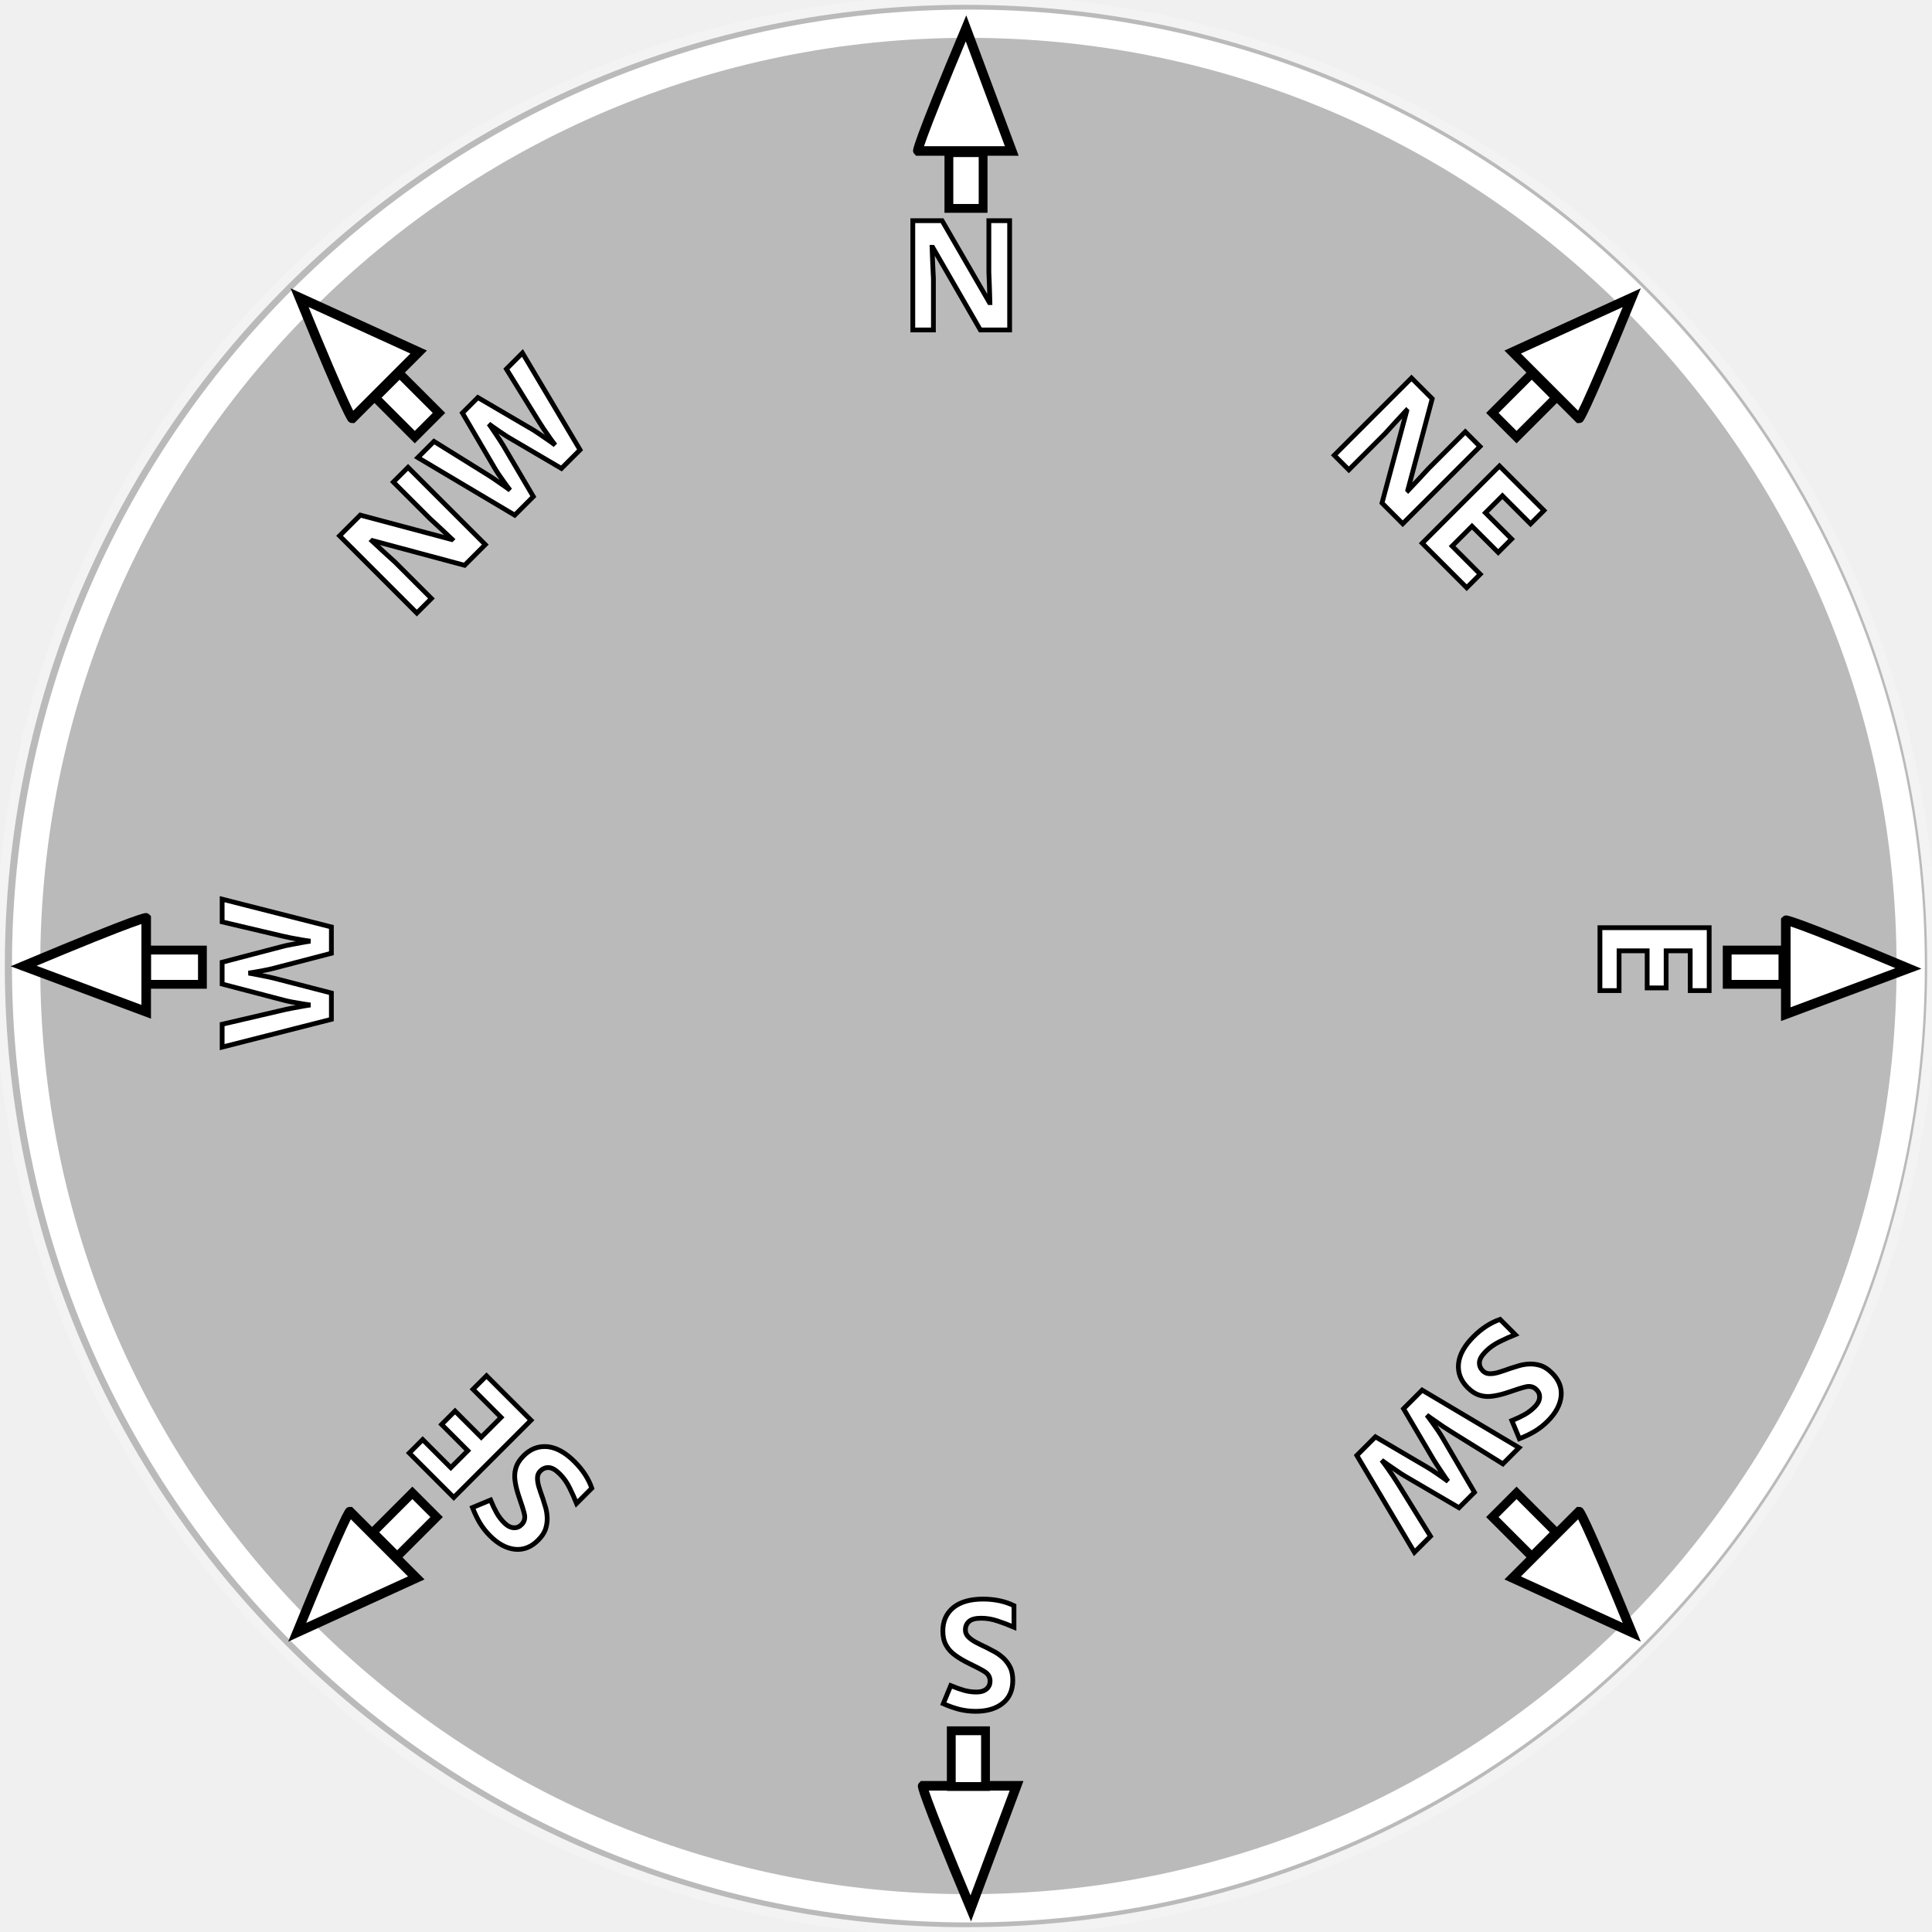
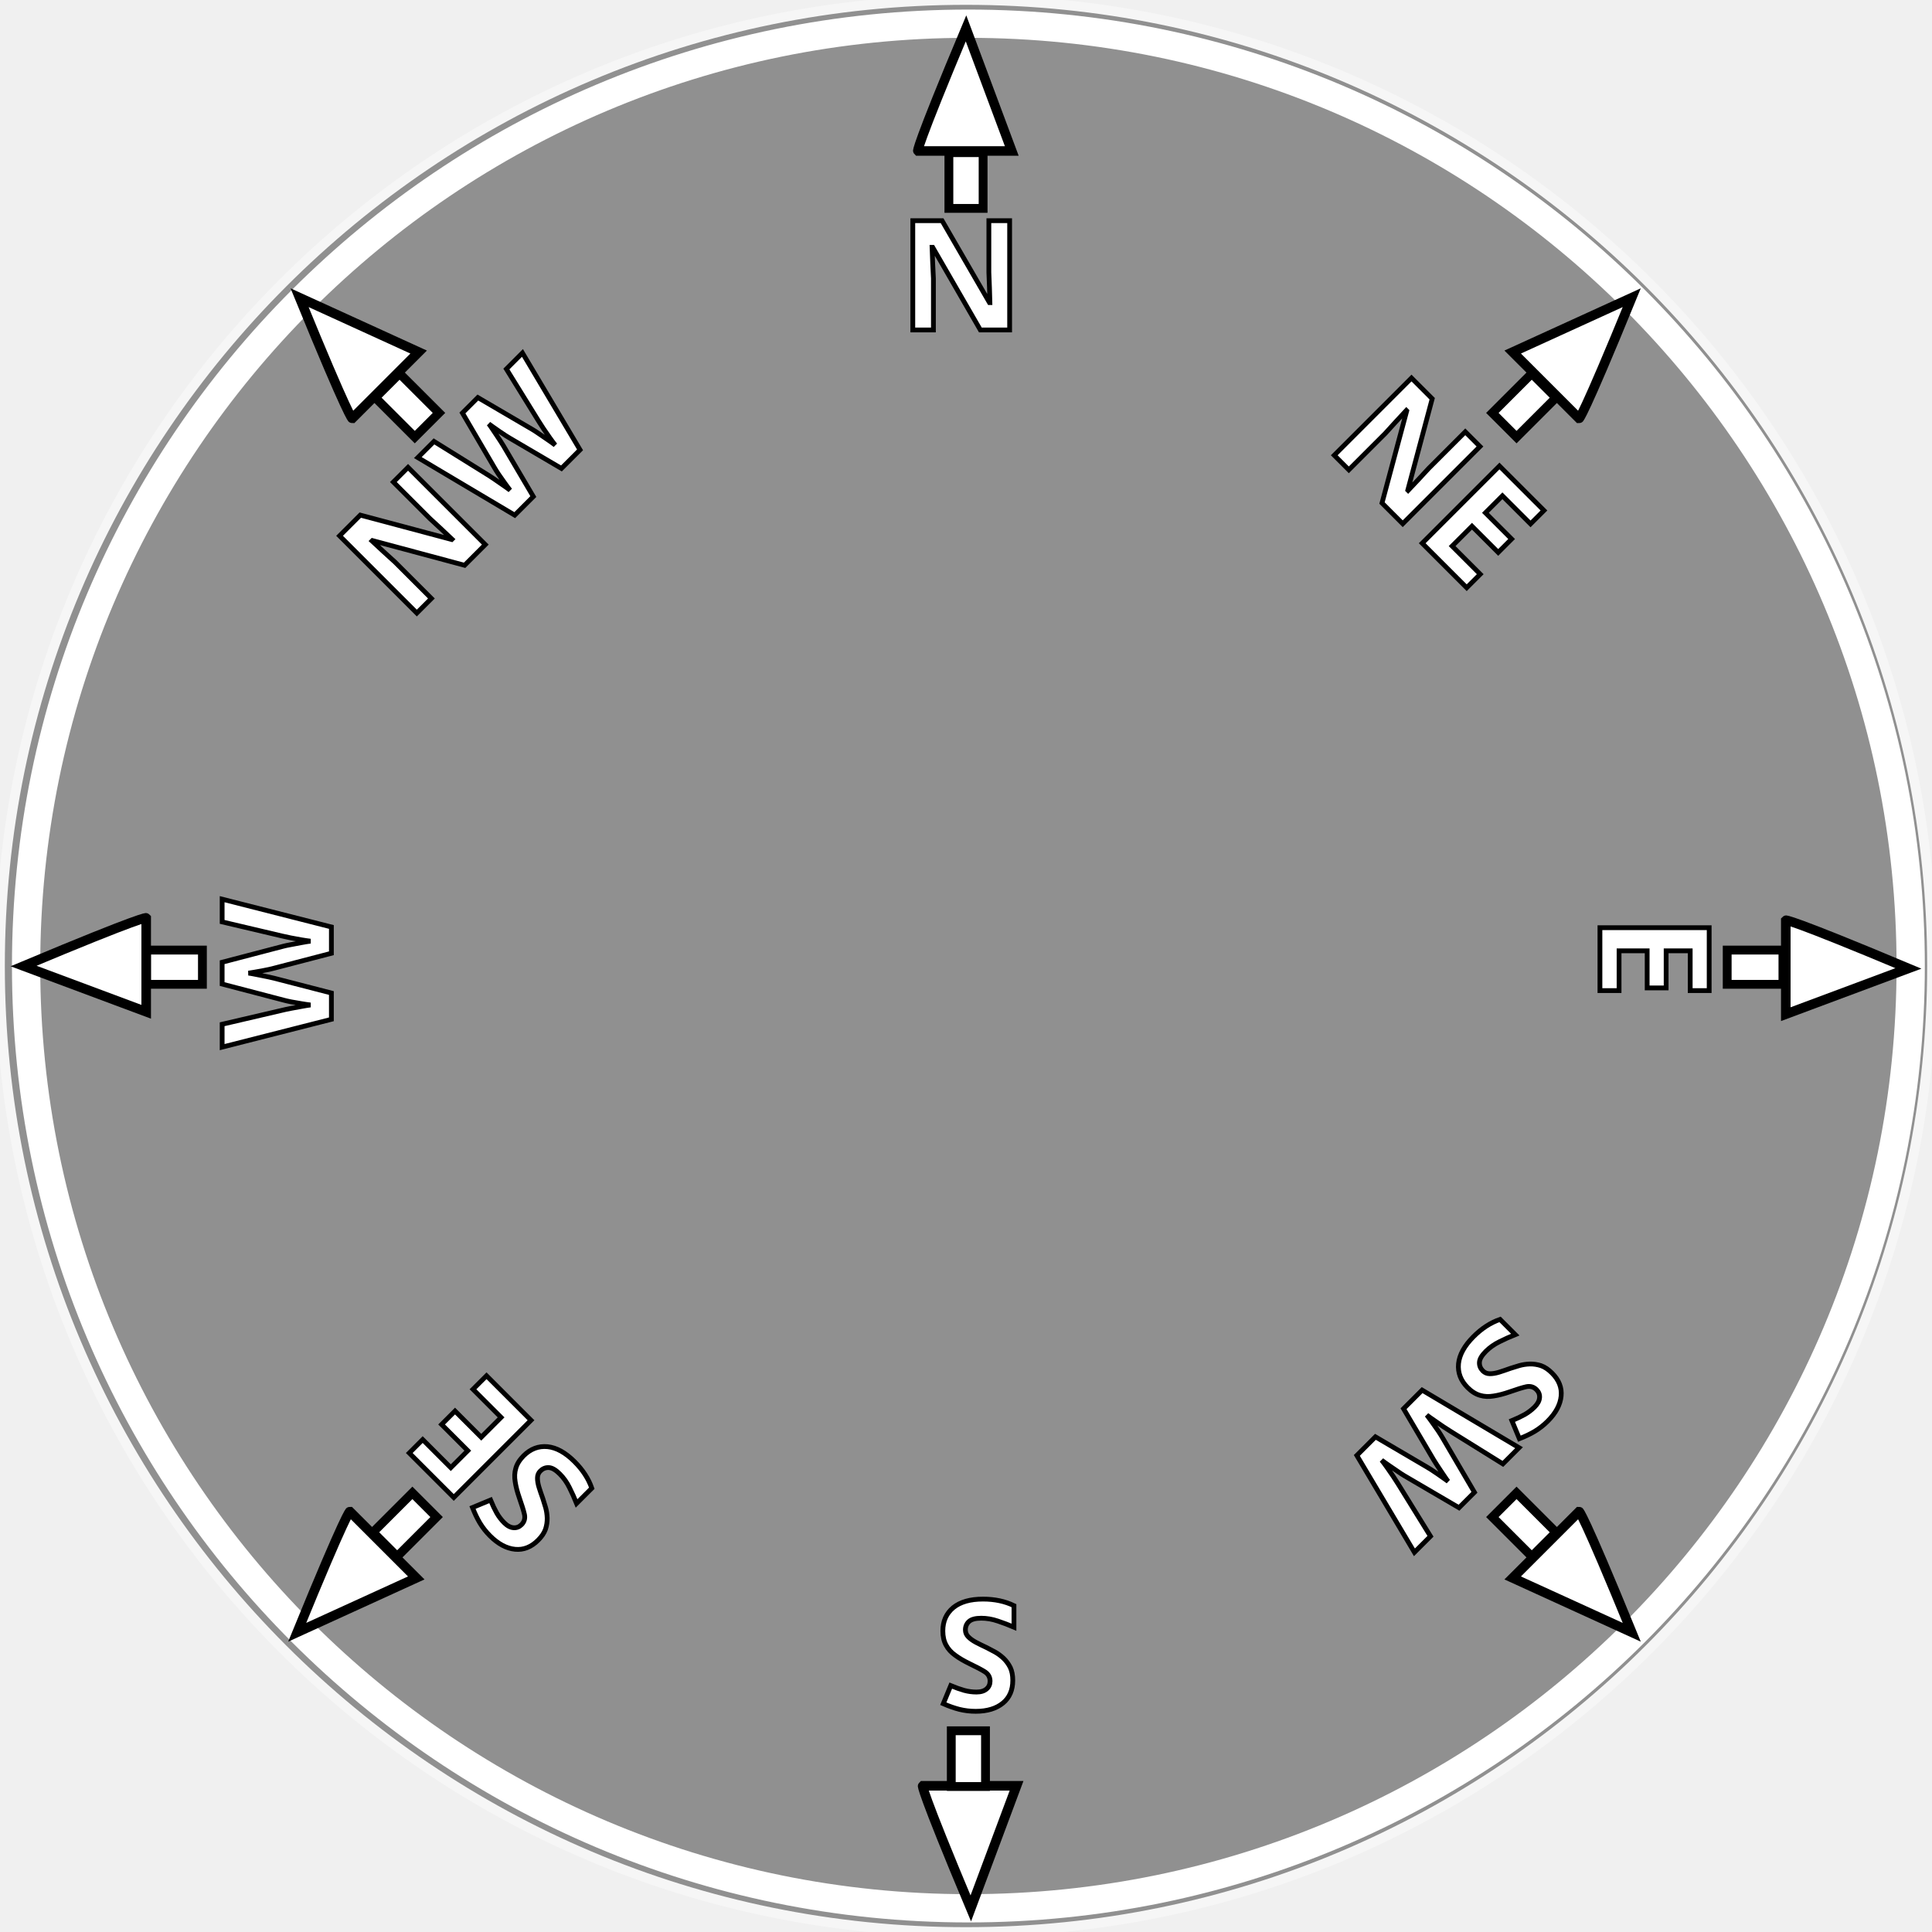
<svg xmlns="http://www.w3.org/2000/svg" width="202" height="202" id="svg7978" version="1.1">
  <defs id="defs7980" />
  <g id="layer7" transform="translate(1,1)">
-     <path transform="matrix(1.01,0,0,1.01,-1,-1)" d="m 200,100 a 100,100 0 1 1 -200,0 100,100 0 1 1 200,0 z" id="path8747" style="opacity:0.224;fill:#000000;fill-opacity:1;stroke:#ffffff;stroke-opacity:1" />
+     <path transform="matrix(1.01,0,0,1.01,-1,-1)" d="m 200,100 a 100,100 0 1 1 -200,0 100,100 0 1 1 200,0 z" id="path8747" style="opacity:0.4;fill:#000000;fill-opacity:1;stroke:#ffffff;stroke-opacity:1" />
  </g>
-   <g id="layer1" transform="translate(1,-851.3622)">
+   <g id="layer1" transform="translate(1,-851.3622)" style="display:inline">
    <path style="fill:none;stroke:#ffffff;stroke-width:3;stroke-linecap:round;stroke-linejoin:bevel;stroke-miterlimit:4;stroke-opacity:1;stroke-dasharray:none;stroke-dashoffset:0" id="path7988" d="m 200,100 a 100,100 0 1 1 -200,0 100,100 0 1 1 200,0 z" transform="matrix(0.9852217,0,0,0.9852217,1.727833,853.84)" />
    <text xml:space="preserve" style="font-size:16px;font-style:normal;font-variant:normal;font-weight:bold;font-stretch:normal;text-align:start;line-height:125%;letter-spacing:0px;word-spacing:0px;writing-mode:lr-tb;text-anchor:start;fill:#ffffff;fill-opacity:1;stroke:#000000;stroke-width:0.5;stroke-miterlimit:4;stroke-opacity:1;stroke-dasharray:none;font-family:Sans;-inkscape-font-specification:Sans Bold" x="93" y="885.862" id="text8501">
      <tspan id="tspan8503" x="93" y="885.862">N</tspan>
    </text>
    <path id="path8578" d="m 198.535,952.614 c -12.608,-5.289 -12.822,-5.037 -12.822,-5.037 l 0,9.57 0,0.252 z" style="fill:#ffffff;fill-opacity:1;stroke:#000000;stroke-width:1;stroke-linecap:butt;stroke-linejoin:miter;stroke-miterlimit:4;stroke-opacity:1;stroke-dasharray:none" />
    <path style="fill:#ffffff;fill-opacity:1;stroke:#000000;stroke-width:1;stroke-linecap:butt;stroke-linejoin:miter;stroke-miterlimit:4;stroke-opacity:1;stroke-dasharray:none" d="m 100.501,1050.898 c -5.289,-12.608 -5.037,-12.822 -5.037,-12.822 l 9.57,0 0.252,0 z" id="path8591" />
    <path id="path8593" d="m 1.463,952.364 c 12.608,-5.289 12.822,-5.037 12.822,-5.037 l 0,9.57 0,0.252 z" style="fill:#ffffff;fill-opacity:1;stroke:#000000;stroke-width:1;stroke-linecap:butt;stroke-linejoin:miter;stroke-miterlimit:4;stroke-opacity:1;stroke-dasharray:none" />
    <text xml:space="preserve" style="font-size:16px;font-style:normal;font-variant:normal;font-weight:bold;font-stretch:normal;text-align:start;line-height:125%;letter-spacing:0px;word-spacing:0px;writing-mode:lr-tb;text-anchor:start;fill:#ffffff;fill-opacity:1;stroke:#000000;stroke-width:0.5;stroke-miterlimit:4;stroke-opacity:1;stroke-dasharray:none;font-family:Sans;-inkscape-font-specification:Sans Bold" x="946.917" y="-166.281" id="text8595" transform="matrix(0,1,-1,0,0,0)">
      <tspan x="946.917" y="-166.281" id="tspan8599">E</tspan>
    </text>
    <text xml:space="preserve" style="font-size:16px;font-style:normal;font-variant:normal;font-weight:bold;font-stretch:normal;text-align:start;line-height:125%;letter-spacing:0px;word-spacing:0px;writing-mode:lr-tb;text-anchor:start;fill:#ffffff;fill-opacity:1;stroke:#000000;stroke-width:0.5;stroke-miterlimit:4;stroke-opacity:1;stroke-dasharray:none;font-family:Sans;-inkscape-font-specification:Sans Bold" x="-105.75" y="-1018.714" id="text8603" transform="scale(-1,-1)">
      <tspan id="tspan8605" x="-105.75" y="-1018.714">S</tspan>
    </text>
    <text xml:space="preserve" style="font-size:16px;font-style:normal;font-variant:normal;font-weight:bold;font-stretch:normal;text-align:start;line-height:125%;letter-spacing:0px;word-spacing:0px;writing-mode:lr-tb;text-anchor:start;fill:#ffffff;fill-opacity:1;stroke:#000000;stroke-width:0.5;stroke-miterlimit:4;stroke-opacity:1;stroke-dasharray:none;font-family:Sans;-inkscape-font-specification:Sans Bold" x="-960.843" y="33.645" id="text8607" transform="matrix(0,-1,1,0,0,0)">
      <tspan id="tspan8609" x="-960.843" y="33.645">W</tspan>
    </text>
    <rect style="fill:#ffffff;fill-opacity:1;fill-rule:nonzero;stroke:#000000;stroke-width:0.922;stroke-opacity:1" id="rect8623" width="3.578" height="5.828" x="950.698" y="-185.414" transform="matrix(0,1,-1,0,0,0)" />
    <g id="g8688">
      <path id="path8507" d="m 100.001,854.326 c -5.289,12.608 -5.037,12.822 -5.037,12.822 l 9.57,0 0.252,0 z" style="fill:#ffffff;fill-opacity:1;stroke:#000000;stroke-width:1;stroke-linecap:butt;stroke-linejoin:miter;stroke-miterlimit:4;stroke-opacity:1;stroke-dasharray:none" />
      <rect style="fill:#ffffff;fill-opacity:1;fill-rule:nonzero;stroke:#000000;stroke-width:0.922;stroke-opacity:1" id="rect8625" width="3.578" height="5.828" x="98.211" y="867.323" />
    </g>
    <rect transform="scale(-1,-1)" y="-1038.151" x="-102.039" height="5.828" width="3.578" id="rect8627" style="fill:#ffffff;fill-opacity:1;fill-rule:nonzero;stroke:#000000;stroke-width:0.922;stroke-opacity:1" />
    <rect style="fill:#ffffff;fill-opacity:1;fill-rule:nonzero;stroke:#000000;stroke-width:0.922;stroke-opacity:1" id="rect8629" width="3.578" height="5.828" x="950.698" y="-20.164" transform="matrix(0,1,-1,0,0,0)" />
    <g id="g8692" transform="matrix(0.7071068,-0.7071068,0.7071068,0.7071068,-644.4892,349.0991)">
      <path style="fill:#ffffff;fill-opacity:1;stroke:#000000;stroke-width:1;stroke-linecap:butt;stroke-linejoin:miter;stroke-miterlimit:4;stroke-opacity:1;stroke-dasharray:none" d="m 100.001,854.326 c -5.289,12.608 -5.037,12.822 -5.037,12.822 l 9.57,0 0.252,0 z" id="path8694" />
      <rect y="867.323" x="98.211" height="5.828" width="3.578" id="rect8696" style="fill:#ffffff;fill-opacity:1;fill-rule:nonzero;stroke:#000000;stroke-width:0.922;stroke-opacity:1" />
    </g>
    <g transform="matrix(-0.7071068,-0.7071068,-0.7071068,0.7071068,844.4196,349.0991)" id="g8698">
      <path id="path8700" d="m 100.001,854.326 c -5.289,12.608 -5.037,12.822 -5.037,12.822 l 9.57,0 0.252,0 z" style="fill:#ffffff;fill-opacity:1;stroke:#000000;stroke-width:1;stroke-linecap:butt;stroke-linejoin:miter;stroke-miterlimit:4;stroke-opacity:1;stroke-dasharray:none" />
      <rect style="fill:#ffffff;fill-opacity:1;fill-rule:nonzero;stroke:#000000;stroke-width:0.922;stroke-opacity:1" id="rect8702" width="3.578" height="5.828" x="98.211" y="867.323" />
    </g>
    <g transform="matrix(0.7071068,0.7071068,0.7071068,-0.7071068,-644.7392,1555.414)" id="g8704">
      <path id="path8706" d="m 100.001,854.326 c -5.289,12.608 -5.037,12.822 -5.037,12.822 l 9.57,0 0.252,0 z" style="fill:#ffffff;fill-opacity:1;stroke:#000000;stroke-width:1;stroke-linecap:butt;stroke-linejoin:miter;stroke-miterlimit:4;stroke-opacity:1;stroke-dasharray:none" />
      <rect style="fill:#ffffff;fill-opacity:1;fill-rule:nonzero;stroke:#000000;stroke-width:0.922;stroke-opacity:1" id="rect8708" width="3.578" height="5.828" x="98.211" y="867.323" />
    </g>
    <g id="g8710" transform="matrix(-0.7071068,0.7071068,-0.7071068,-0.7071068,844.4196,1555.414)">
      <path style="fill:#ffffff;fill-opacity:1;stroke:#000000;stroke-width:1;stroke-linecap:butt;stroke-linejoin:miter;stroke-miterlimit:4;stroke-opacity:1;stroke-dasharray:none" d="m 100.001,854.326 c -5.289,12.608 -5.037,12.822 -5.037,12.822 l 9.57,0 0.252,0 z" id="path8712" />
      <rect y="867.323" x="98.211" height="5.828" width="3.578" id="rect8714" style="fill:#ffffff;fill-opacity:1;fill-rule:nonzero;stroke:#000000;stroke-width:0.922;stroke-opacity:1" />
    </g>
    <text id="text8716" y="677.436" x="-618.656" style="font-size:16px;font-style:normal;font-variant:normal;font-weight:bold;font-stretch:normal;text-align:start;line-height:125%;letter-spacing:0px;word-spacing:0px;writing-mode:lr-tb;text-anchor:start;fill:#ffffff;fill-opacity:1;stroke:#000000;stroke-width:0.5;stroke-miterlimit:4;stroke-opacity:1;stroke-dasharray:none;font-family:Sans;-inkscape-font-specification:Sans Bold" xml:space="preserve" transform="matrix(0.7071068,-0.7071068,0.7071068,0.7071068,0,0)">
      <tspan y="677.436" x="-618.656" id="tspan8718" style="stroke-width:0.5">NW</tspan>
    </text>
    <text xml:space="preserve" style="font-size:16px;font-style:normal;font-variant:normal;font-weight:bold;font-stretch:normal;text-align:start;line-height:125%;letter-spacing:0px;word-spacing:0px;writing-mode:lr-tb;text-anchor:start;fill:#ffffff;fill-opacity:1;stroke:#000000;stroke-width:0.5;stroke-miterlimit:4;stroke-opacity:1;stroke-dasharray:none;font-family:Sans;-inkscape-font-specification:Sans Bold" x="732.159" y="537.727" id="text8720" transform="matrix(0.7071068,0.7071068,-0.7071068,0.7071068,0,0)">
      <tspan id="tspan8722" x="732.159" y="537.727" style="stroke-width:0.5">NE</tspan>
    </text>
    <text xml:space="preserve" style="font-size:16px;font-style:normal;font-variant:normal;font-weight:bold;font-stretch:normal;text-align:start;line-height:125%;letter-spacing:0px;word-spacing:0px;writing-mode:lr-tb;text-anchor:start;fill:#ffffff;fill-opacity:1;stroke:#000000;stroke-width:0.5;stroke-miterlimit:4;stroke-opacity:1;stroke-dasharray:none;font-family:Sans;-inkscape-font-specification:Sans Bold" x="-755.807" y="-668.451" id="text8724" transform="matrix(-0.7071068,-0.7071068,0.7071068,-0.7071068,0,0)">
      <tspan id="tspan8726" x="-755.807" y="-668.451" style="stroke-width:0.5">SE</tspan>
    </text>
    <text xml:space="preserve" style="font-size:16px;font-style:normal;font-variant:normal;font-weight:bold;font-stretch:normal;text-align:start;line-height:125%;letter-spacing:0px;word-spacing:0px;writing-mode:lr-tb;text-anchor:start;fill:#ffffff;fill-opacity:1;stroke:#000000;stroke-width:0.5;stroke-miterlimit:4;stroke-opacity:1;stroke-dasharray:none;font-family:Sans;-inkscape-font-specification:Sans Bold" x="588.62" y="-809.21" id="text8728" transform="matrix(-0.7071068,0.7071068,-0.7071068,-0.7071068,0,0)">
      <tspan id="tspan8730" x="588.62" y="-809.21" style="stroke-width:0.5">SW</tspan>
    </text>
  </g>
-   <g id="layer8" />
+   <g id="layer8" style="display:inline" />
</svg>
